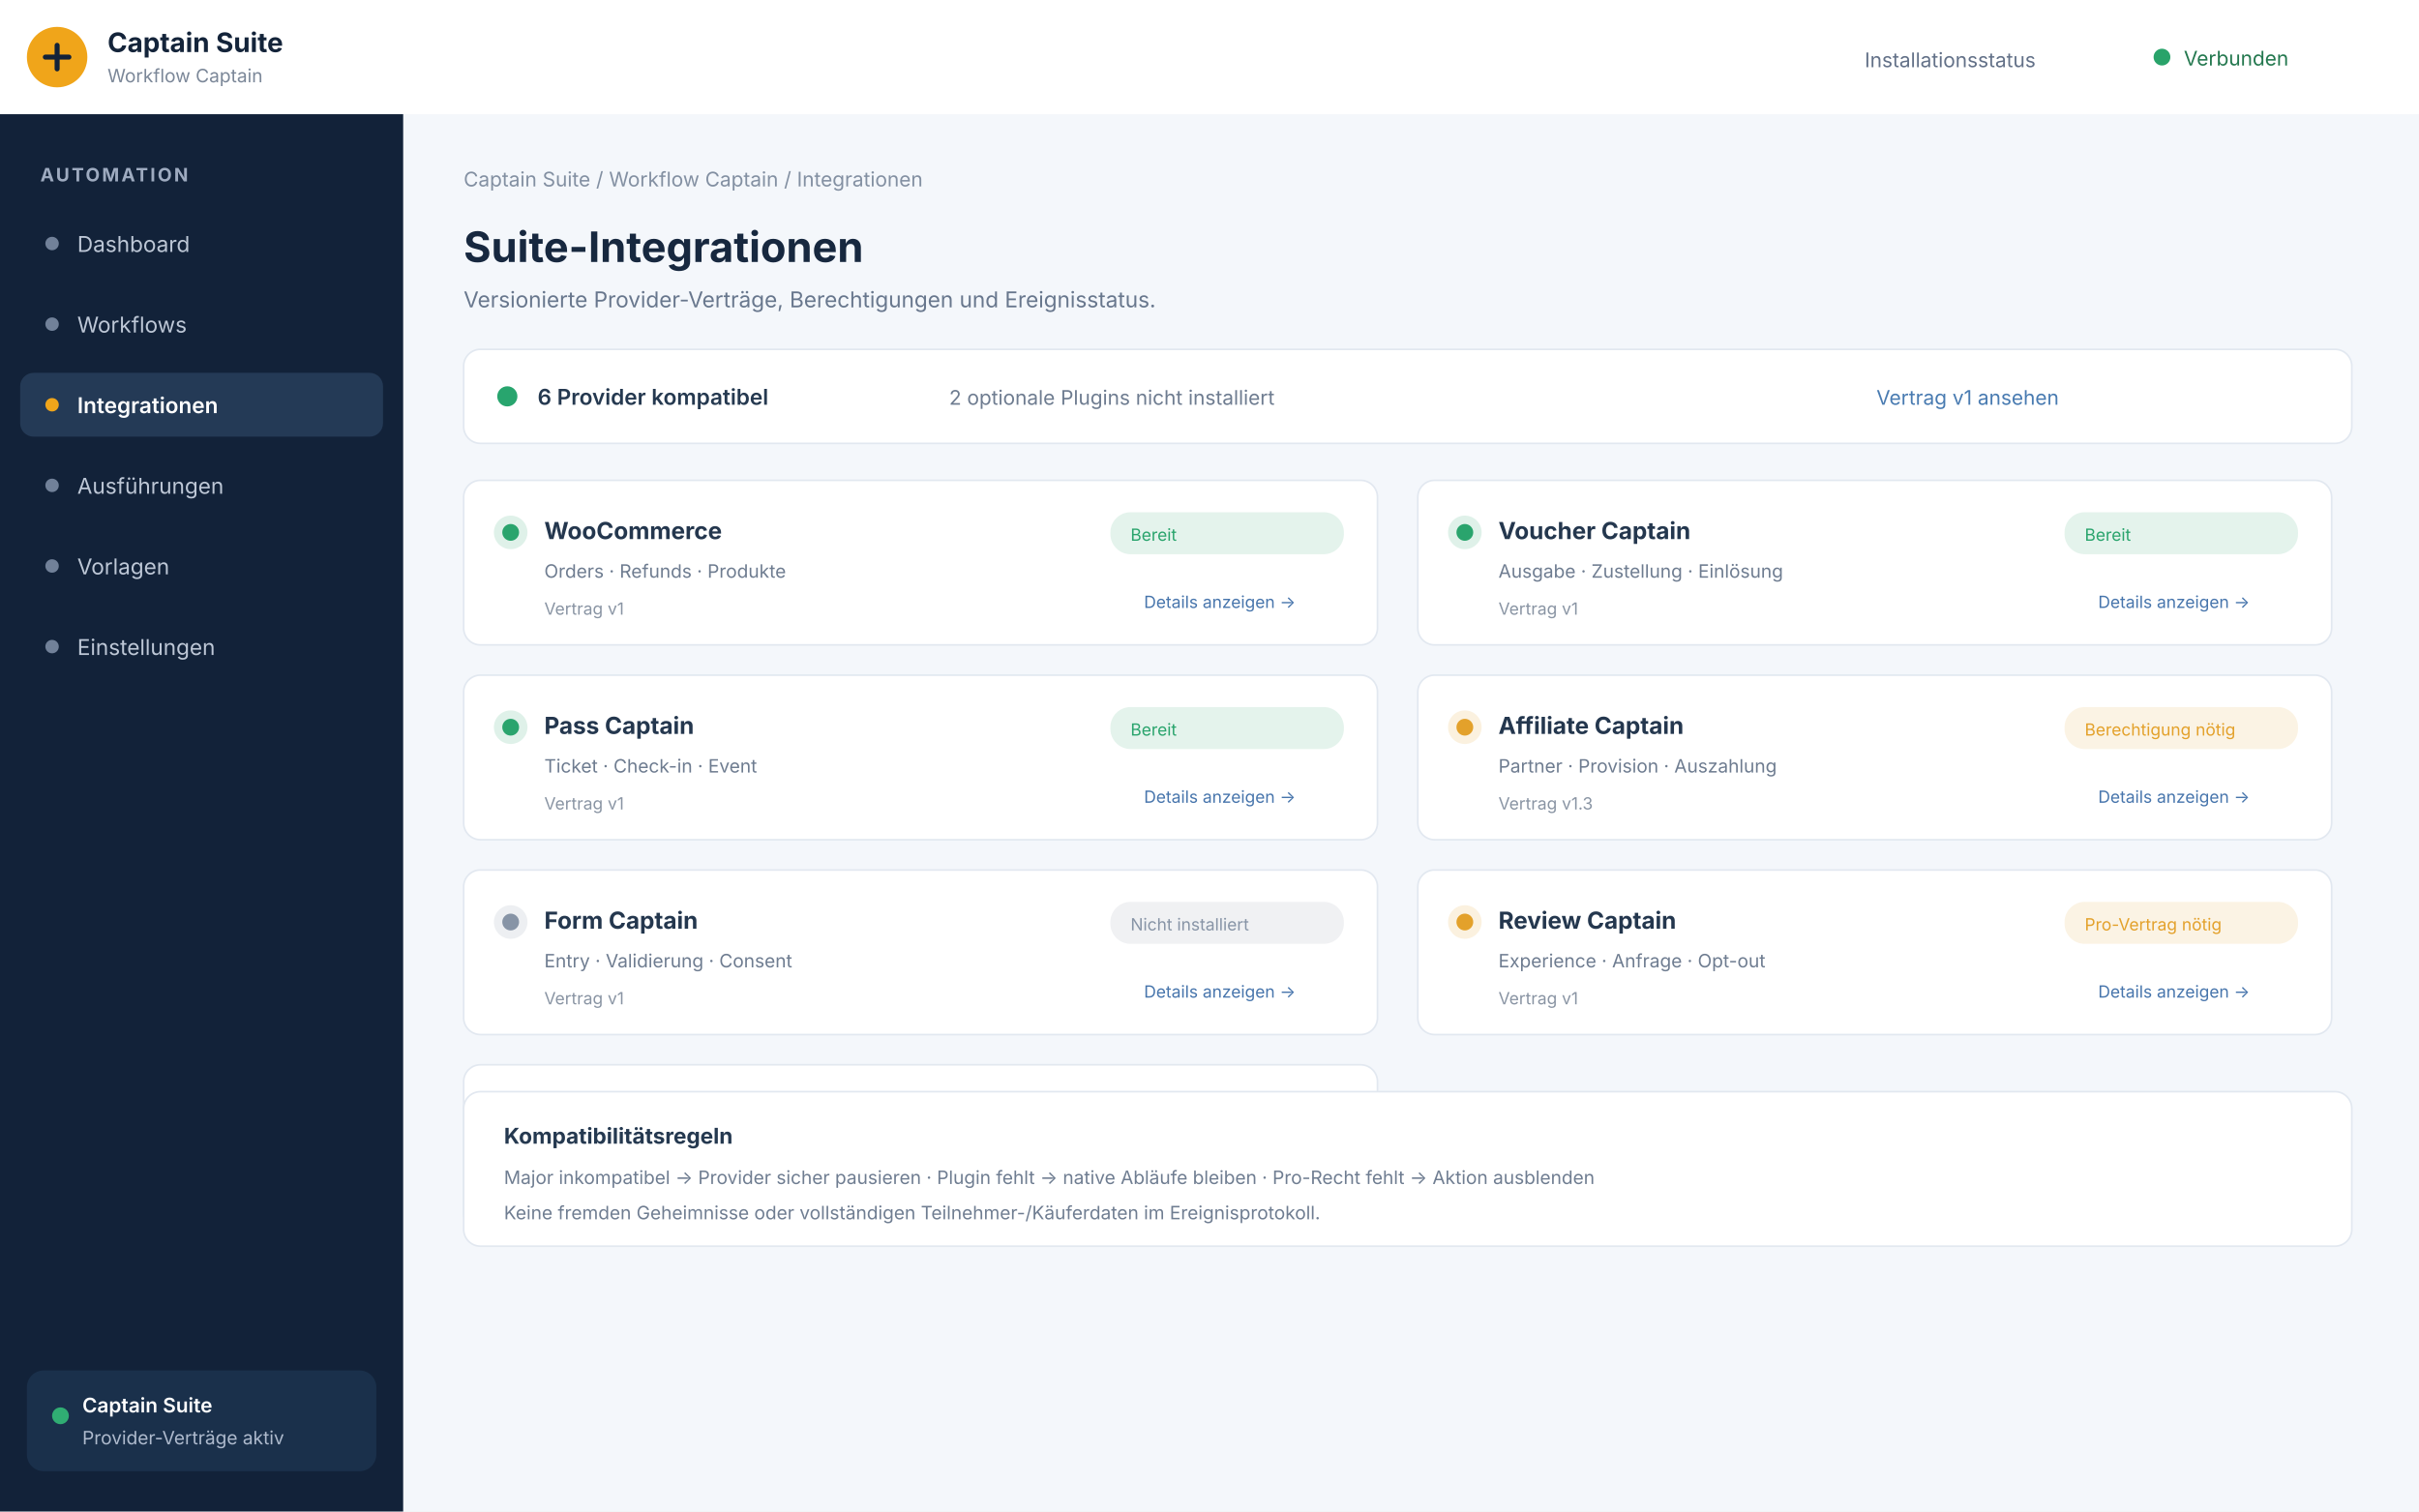
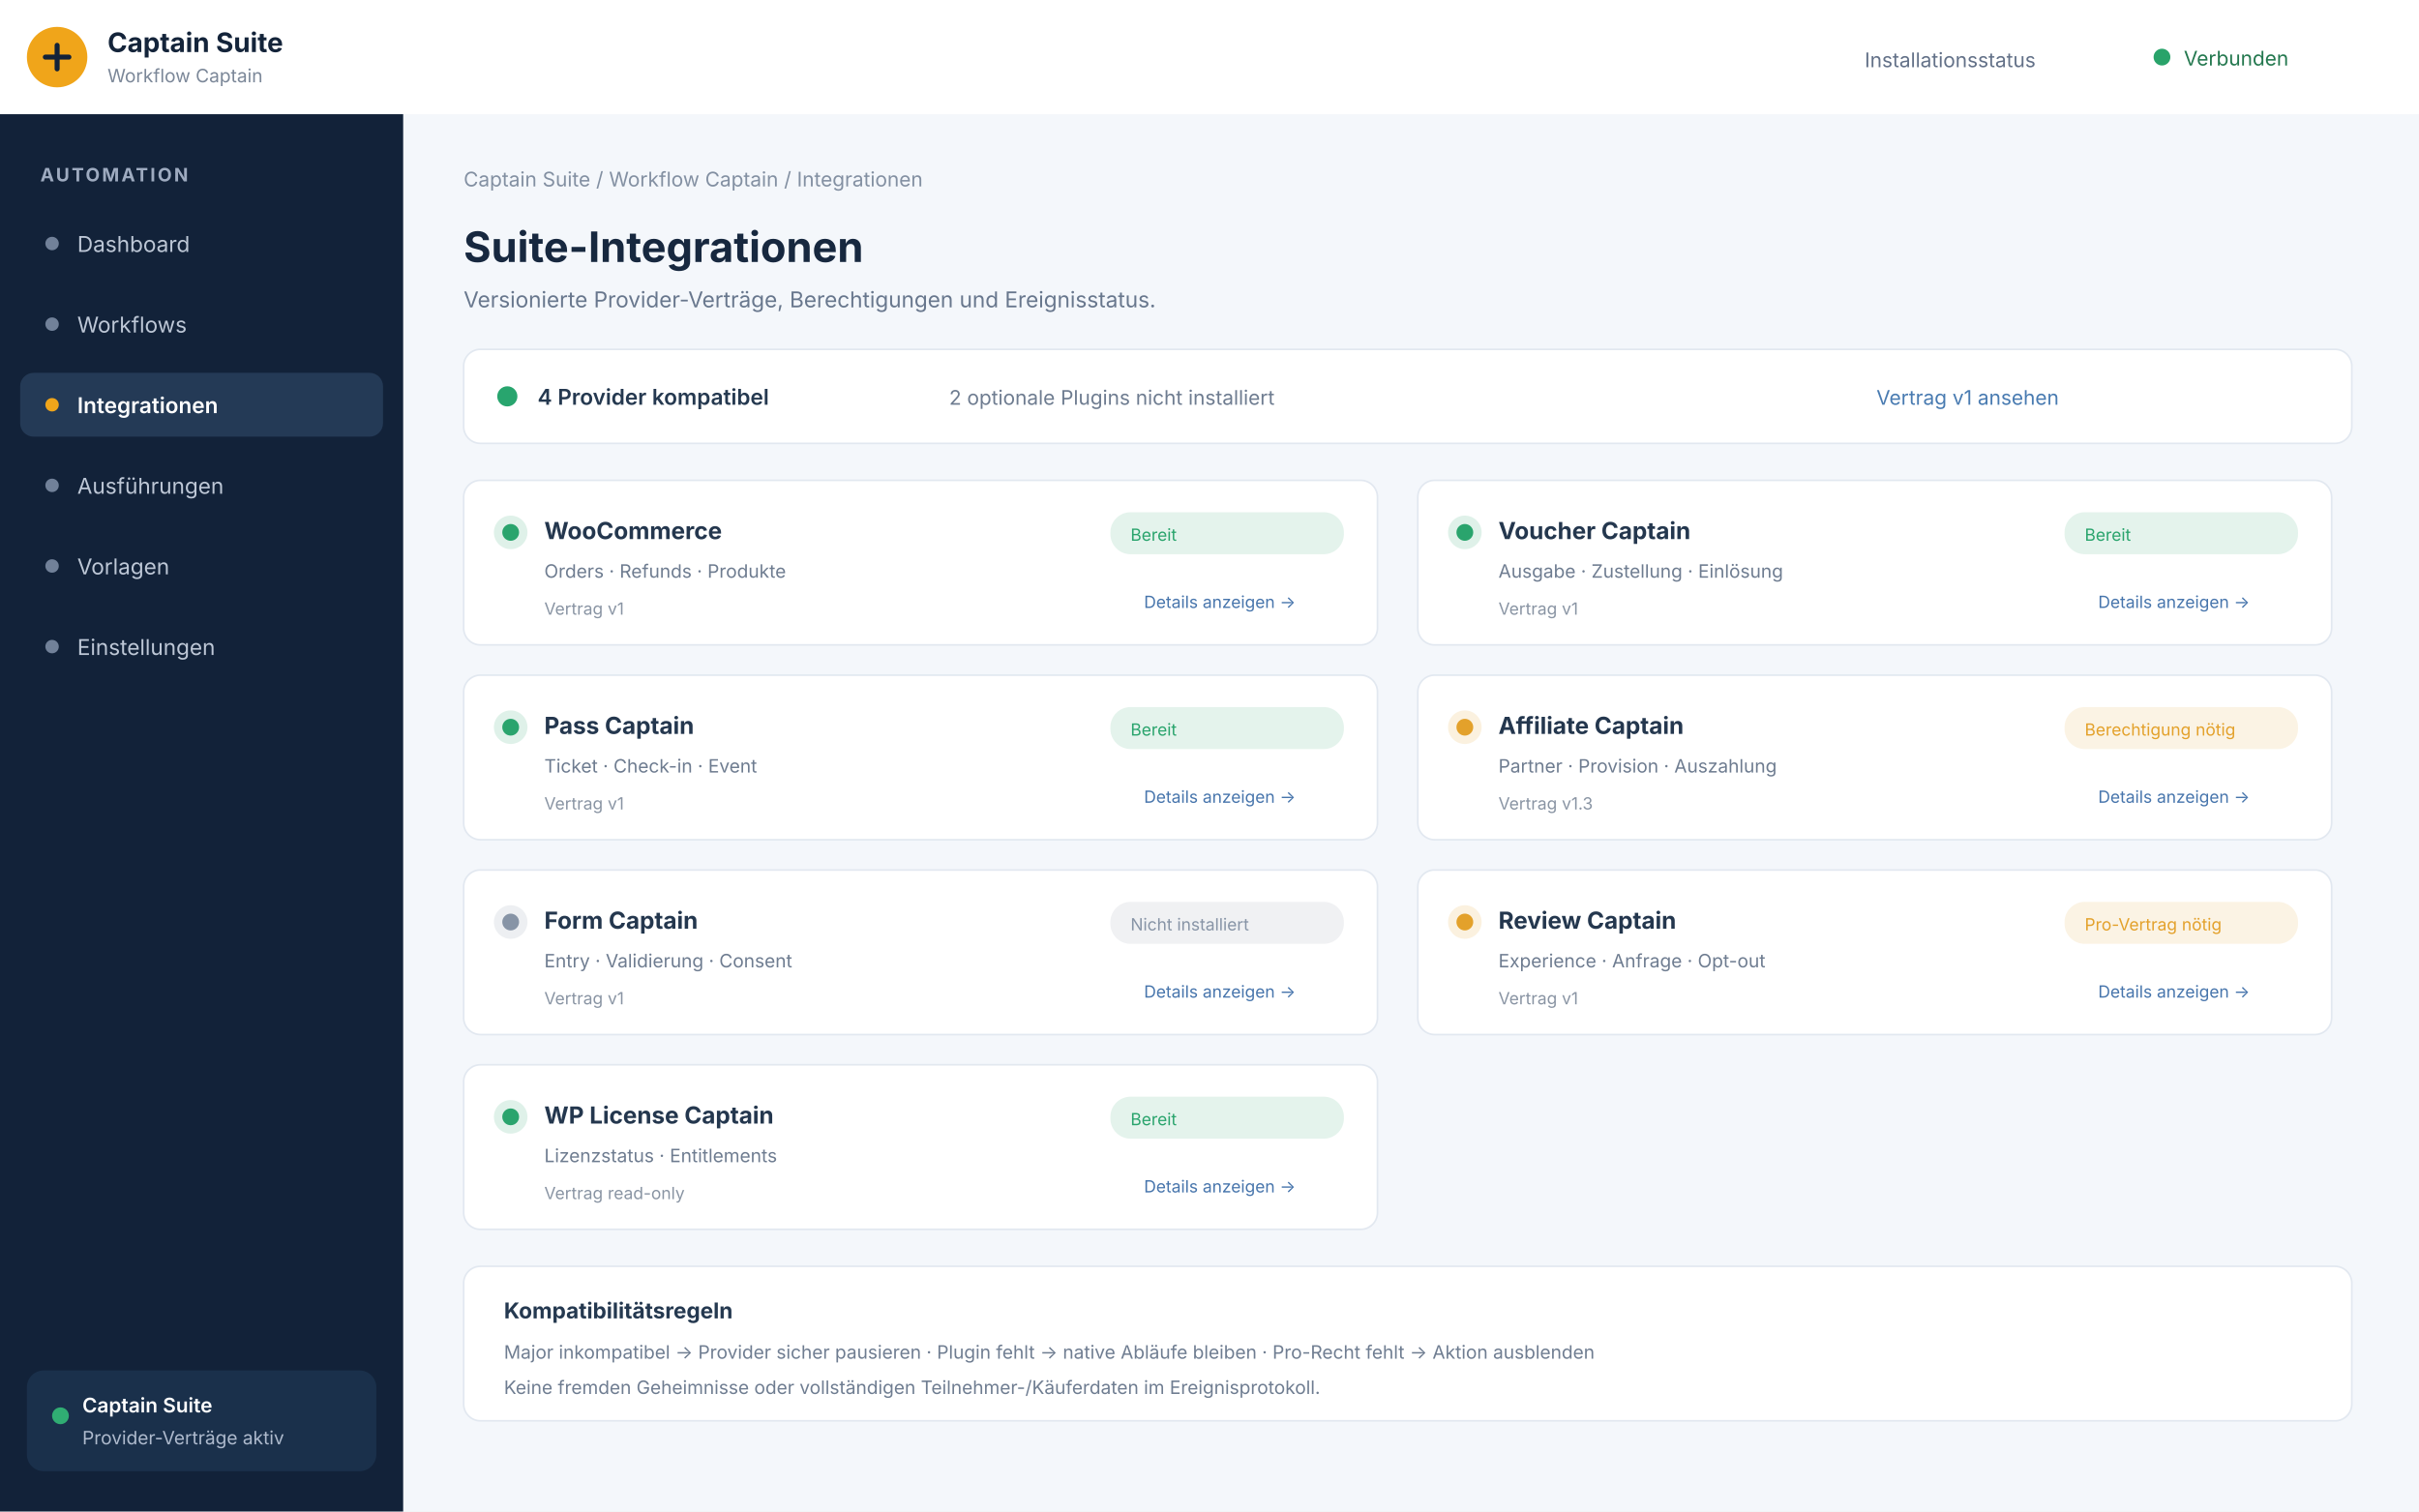
<svg xmlns="http://www.w3.org/2000/svg" width="1440" height="900" viewBox="0 0 1440 900">
  <rect width="1440" height="900" fill="#f4f7fb" />
  <rect width="1440" height="68" fill="#ffffff" />
  <circle cx="34" cy="34" r="18" fill="#f0a51a" />
  <path d="M27 34h14M34 27v14" stroke="#122239" stroke-width="3" stroke-linecap="round" />
  <text x="64" y="31" font-family="Inter,Arial,sans-serif" font-size="16" font-weight="700" fill="#14243a">Captain Suite</text>
  <text x="64" y="49" font-family="Inter,Arial,sans-serif" font-size="11" fill="#7b8798">Workflow Captain</text>
  <text x="1110" y="40" font-family="Inter,Arial,sans-serif" font-size="12" fill="#637188">Installationsstatus</text>
  <circle cx="1287" cy="34" r="5" fill="#29a36a" />
  <text x="1300" y="39" font-family="Inter,Arial,sans-serif" font-size="12" fill="#24784f">Verbunden</text>
  <rect x="0" y="68" width="240" height="832" fill="#122239" />
  <text x="24" y="108" font-family="Inter,Arial,sans-serif" font-size="11" font-weight="700" letter-spacing="1.3" fill="#9eabc0">AUTOMATION</text>
  <rect x="12" y="126" width="216" height="38" rx="8" fill="transparent" />
  <circle cx="31" cy="145" r="4" fill="#718199" />
  <text x="46" y="150" font-family="Inter,Arial,sans-serif" font-size="13" font-weight="400" fill="#bdc7d6">Dashboard</text>
  <rect x="12" y="174" width="216" height="38" rx="8" fill="transparent" />
  <circle cx="31" cy="193" r="4" fill="#718199" />
  <text x="46" y="198" font-family="Inter,Arial,sans-serif" font-size="13" font-weight="400" fill="#bdc7d6">Workflows</text>
  <rect x="12" y="222" width="216" height="38" rx="8" fill="#243a56" />
  <circle cx="31" cy="241" r="4" fill="#f0a51a" />
  <text x="46" y="246" font-family="Inter,Arial,sans-serif" font-size="13" font-weight="600" fill="#ffffff">Integrationen</text>
  <rect x="12" y="270" width="216" height="38" rx="8" fill="transparent" />
  <circle cx="31" cy="289" r="4" fill="#718199" />
  <text x="46" y="294" font-family="Inter,Arial,sans-serif" font-size="13" font-weight="400" fill="#bdc7d6">Ausführungen</text>
  <rect x="12" y="318" width="216" height="38" rx="8" fill="transparent" />
  <circle cx="31" cy="337" r="4" fill="#718199" />
  <text x="46" y="342" font-family="Inter,Arial,sans-serif" font-size="13" font-weight="400" fill="#bdc7d6">Vorlagen</text>
  <rect x="12" y="366" width="216" height="38" rx="8" fill="transparent" />
  <circle cx="31" cy="385" r="4" fill="#718199" />
  <text x="46" y="390" font-family="Inter,Arial,sans-serif" font-size="13" font-weight="400" fill="#bdc7d6">Einstellungen</text>
  <rect x="16" y="816" width="208" height="60" rx="10" fill="#1a304b" />
  <circle cx="36" cy="843" r="5" fill="#30ad73" />
  <text x="49" y="841" font-family="Inter,Arial,sans-serif" font-size="12" font-weight="600" fill="#ffffff">Captain Suite</text>
  <text x="49" y="860" font-family="Inter,Arial,sans-serif" font-size="11" fill="#aebacd">Provider-Verträge aktiv</text>
  <text x="276" y="111" font-family="Inter,Arial,sans-serif" font-size="12" fill="#8390a2">Captain Suite / Workflow Captain / Integrationen</text>
  <text x="276" y="156" font-family="Inter,Arial,sans-serif" font-size="25" font-weight="700" fill="#17283f">Suite-Integrationen</text>
  <text x="276" y="183" font-family="Inter,Arial,sans-serif" font-size="13" fill="#68778d">Versionierte Provider-Verträge, Berechtigungen und Ereignisstatus.</text>
  <rect x="276" y="208" width="1124" height="56" rx="10" fill="#fff" stroke="#e2e8f0" />
  <circle cx="302" cy="236" r="6" fill="#28a56e" />
-   <text x="320" y="241" font-family="Inter,Arial,sans-serif" font-size="13" font-weight="600" fill="#253950">6 Provider kompatibel</text>
+   <text x="320" y="241" font-family="Inter,Arial,sans-serif" font-size="13" font-weight="600" fill="#253950">4 Provider kompatibel</text>
  <text x="565" y="241" font-family="Inter,Arial,sans-serif" font-size="12" fill="#6e7c90">2 optionale Plugins nicht installiert</text>
  <text x="1117" y="241" font-family="Inter,Arial,sans-serif" font-size="12" fill="#497bb1">Vertrag v1 ansehen</text>
  <rect x="276" y="286" width="544" height="98" rx="10" fill="#fff" stroke="#e2e8f0" />
  <circle cx="304" cy="317" r="10" fill="#2aa46d" opacity=".15" />
  <circle cx="304" cy="317" r="5" fill="#2aa46d" />
  <text x="324" y="321" font-family="Inter,Arial,sans-serif" font-size="14" font-weight="700" fill="#24374e">WooCommerce</text>
  <text x="324" y="344" font-family="Inter,Arial,sans-serif" font-size="11" fill="#6e7c90">Orders · Refunds · Produkte</text>
  <text x="324" y="366" font-family="Inter,Arial,sans-serif" font-size="10" fill="#8994a3">Vertrag v1</text>
  <rect x="661" y="305" width="139" height="25" rx="12" fill="#2aa46d20" />
  <text x="673" y="322" font-family="Inter,Arial,sans-serif" font-size="10" fill="#2aa46d">Bereit</text>
  <text x="681" y="362" font-family="Inter,Arial,sans-serif" font-size="10" fill="#4775ac">Details anzeigen →</text>
  <rect x="844" y="286" width="544" height="98" rx="10" fill="#fff" stroke="#e2e8f0" />
  <circle cx="872" cy="317" r="10" fill="#2aa46d" opacity=".15" />
  <circle cx="872" cy="317" r="5" fill="#2aa46d" />
  <text x="892" y="321" font-family="Inter,Arial,sans-serif" font-size="14" font-weight="700" fill="#24374e">Voucher Captain</text>
  <text x="892" y="344" font-family="Inter,Arial,sans-serif" font-size="11" fill="#6e7c90">Ausgabe · Zustellung · Einlösung</text>
  <text x="892" y="366" font-family="Inter,Arial,sans-serif" font-size="10" fill="#8994a3">Vertrag v1</text>
  <rect x="1229" y="305" width="139" height="25" rx="12" fill="#2aa46d20" />
  <text x="1241" y="322" font-family="Inter,Arial,sans-serif" font-size="10" fill="#2aa46d">Bereit</text>
  <text x="1249" y="362" font-family="Inter,Arial,sans-serif" font-size="10" fill="#4775ac">Details anzeigen →</text>
  <rect x="276" y="402" width="544" height="98" rx="10" fill="#fff" stroke="#e2e8f0" />
  <circle cx="304" cy="433" r="10" fill="#2aa46d" opacity=".15" />
  <circle cx="304" cy="433" r="5" fill="#2aa46d" />
  <text x="324" y="437" font-family="Inter,Arial,sans-serif" font-size="14" font-weight="700" fill="#24374e">Pass Captain</text>
  <text x="324" y="460" font-family="Inter,Arial,sans-serif" font-size="11" fill="#6e7c90">Ticket · Check-in · Event</text>
  <text x="324" y="482" font-family="Inter,Arial,sans-serif" font-size="10" fill="#8994a3">Vertrag v1</text>
  <rect x="661" y="421" width="139" height="25" rx="12" fill="#2aa46d20" />
  <text x="673" y="438" font-family="Inter,Arial,sans-serif" font-size="10" fill="#2aa46d">Bereit</text>
  <text x="681" y="478" font-family="Inter,Arial,sans-serif" font-size="10" fill="#4775ac">Details anzeigen →</text>
  <rect x="844" y="402" width="544" height="98" rx="10" fill="#fff" stroke="#e2e8f0" />
  <circle cx="872" cy="433" r="10" fill="#e3a12b" opacity=".15" />
  <circle cx="872" cy="433" r="5" fill="#e3a12b" />
  <text x="892" y="437" font-family="Inter,Arial,sans-serif" font-size="14" font-weight="700" fill="#24374e">Affiliate Captain</text>
  <text x="892" y="460" font-family="Inter,Arial,sans-serif" font-size="11" fill="#6e7c90">Partner · Provision · Auszahlung</text>
  <text x="892" y="482" font-family="Inter,Arial,sans-serif" font-size="10" fill="#8994a3">Vertrag v1.3</text>
  <rect x="1229" y="421" width="139" height="25" rx="12" fill="#e3a12b20" />
  <text x="1241" y="438" font-family="Inter,Arial,sans-serif" font-size="10" fill="#e3a12b">Berechtigung nötig</text>
  <text x="1249" y="478" font-family="Inter,Arial,sans-serif" font-size="10" fill="#4775ac">Details anzeigen →</text>
  <rect x="276" y="518" width="544" height="98" rx="10" fill="#fff" stroke="#e2e8f0" />
  <circle cx="304" cy="549" r="10" fill="#8794a6" opacity=".15" />
  <circle cx="304" cy="549" r="5" fill="#8794a6" />
  <text x="324" y="553" font-family="Inter,Arial,sans-serif" font-size="14" font-weight="700" fill="#24374e">Form Captain</text>
  <text x="324" y="576" font-family="Inter,Arial,sans-serif" font-size="11" fill="#6e7c90">Entry · Validierung · Consent</text>
  <text x="324" y="598" font-family="Inter,Arial,sans-serif" font-size="10" fill="#8994a3">Vertrag v1</text>
  <rect x="661" y="537" width="139" height="25" rx="12" fill="#8794a620" />
  <text x="673" y="554" font-family="Inter,Arial,sans-serif" font-size="10" fill="#8794a6">Nicht installiert</text>
  <text x="681" y="594" font-family="Inter,Arial,sans-serif" font-size="10" fill="#4775ac">Details anzeigen →</text>
  <rect x="844" y="518" width="544" height="98" rx="10" fill="#fff" stroke="#e2e8f0" />
  <circle cx="872" cy="549" r="10" fill="#e3a12b" opacity=".15" />
  <circle cx="872" cy="549" r="5" fill="#e3a12b" />
  <text x="892" y="553" font-family="Inter,Arial,sans-serif" font-size="14" font-weight="700" fill="#24374e">Review Captain</text>
  <text x="892" y="576" font-family="Inter,Arial,sans-serif" font-size="11" fill="#6e7c90">Experience · Anfrage · Opt-out</text>
  <text x="892" y="598" font-family="Inter,Arial,sans-serif" font-size="10" fill="#8994a3">Vertrag v1</text>
  <rect x="1229" y="537" width="139" height="25" rx="12" fill="#e3a12b20" />
  <text x="1241" y="554" font-family="Inter,Arial,sans-serif" font-size="10" fill="#e3a12b">Pro-Vertrag nötig</text>
  <text x="1249" y="594" font-family="Inter,Arial,sans-serif" font-size="10" fill="#4775ac">Details anzeigen →</text>
  <rect x="276" y="634" width="544" height="98" rx="10" fill="#fff" stroke="#e2e8f0" />
  <circle cx="304" cy="665" r="10" fill="#2aa46d" opacity=".15" />
  <circle cx="304" cy="665" r="5" fill="#2aa46d" />
  <text x="324" y="669" font-family="Inter,Arial,sans-serif" font-size="14" font-weight="700" fill="#24374e">WP License Captain</text>
  <text x="324" y="692" font-family="Inter,Arial,sans-serif" font-size="11" fill="#6e7c90">Lizenzstatus · Entitlements</text>
  <text x="324" y="714" font-family="Inter,Arial,sans-serif" font-size="10" fill="#8994a3">Vertrag read-only</text>
  <rect x="661" y="653" width="139" height="25" rx="12" fill="#2aa46d20" />
  <text x="673" y="670" font-family="Inter,Arial,sans-serif" font-size="10" fill="#2aa46d">Bereit</text>
  <text x="681" y="710" font-family="Inter,Arial,sans-serif" font-size="10" fill="#4775ac">Details anzeigen →</text>
-   <rect x="276" y="650" width="1124" height="92" rx="10" fill="#ffffff" stroke="#e2e8f0" />
-   <text x="300" y="681" font-family="Inter,Arial,sans-serif" font-size="13" font-weight="700" fill="#253950">Kompatibilitätsregeln</text>
-   <text x="300" y="705" font-family="Inter,Arial,sans-serif" font-size="11" fill="#6f7d91">Major inkompatibel → Provider sicher pausieren · Plugin fehlt → native Abläufe bleiben · Pro-Recht fehlt → Aktion ausblenden</text>
-   <text x="300" y="726" font-family="Inter,Arial,sans-serif" font-size="11" fill="#6f7d91">Keine fremden Geheimnisse oder vollständigen Teilnehmer-/Käuferdaten im Ereignisprotokoll.</text>
+   <rect x="276" y="754" width="1124" height="92" rx="10" fill="#ffffff" stroke="#e2e8f0" />
+   <text x="300" y="785" font-family="Inter,Arial,sans-serif" font-size="13" font-weight="700" fill="#253950">Kompatibilitätsregeln</text>
+   <text x="300" y="809" font-family="Inter,Arial,sans-serif" font-size="11" fill="#6f7d91">Major inkompatibel → Provider sicher pausieren · Plugin fehlt → native Abläufe bleiben · Pro-Recht fehlt → Aktion ausblenden</text>
+   <text x="300" y="830" font-family="Inter,Arial,sans-serif" font-size="11" fill="#6f7d91">Keine fremden Geheimnisse oder vollständigen Teilnehmer-/Käuferdaten im Ereignisprotokoll.</text>
</svg>
